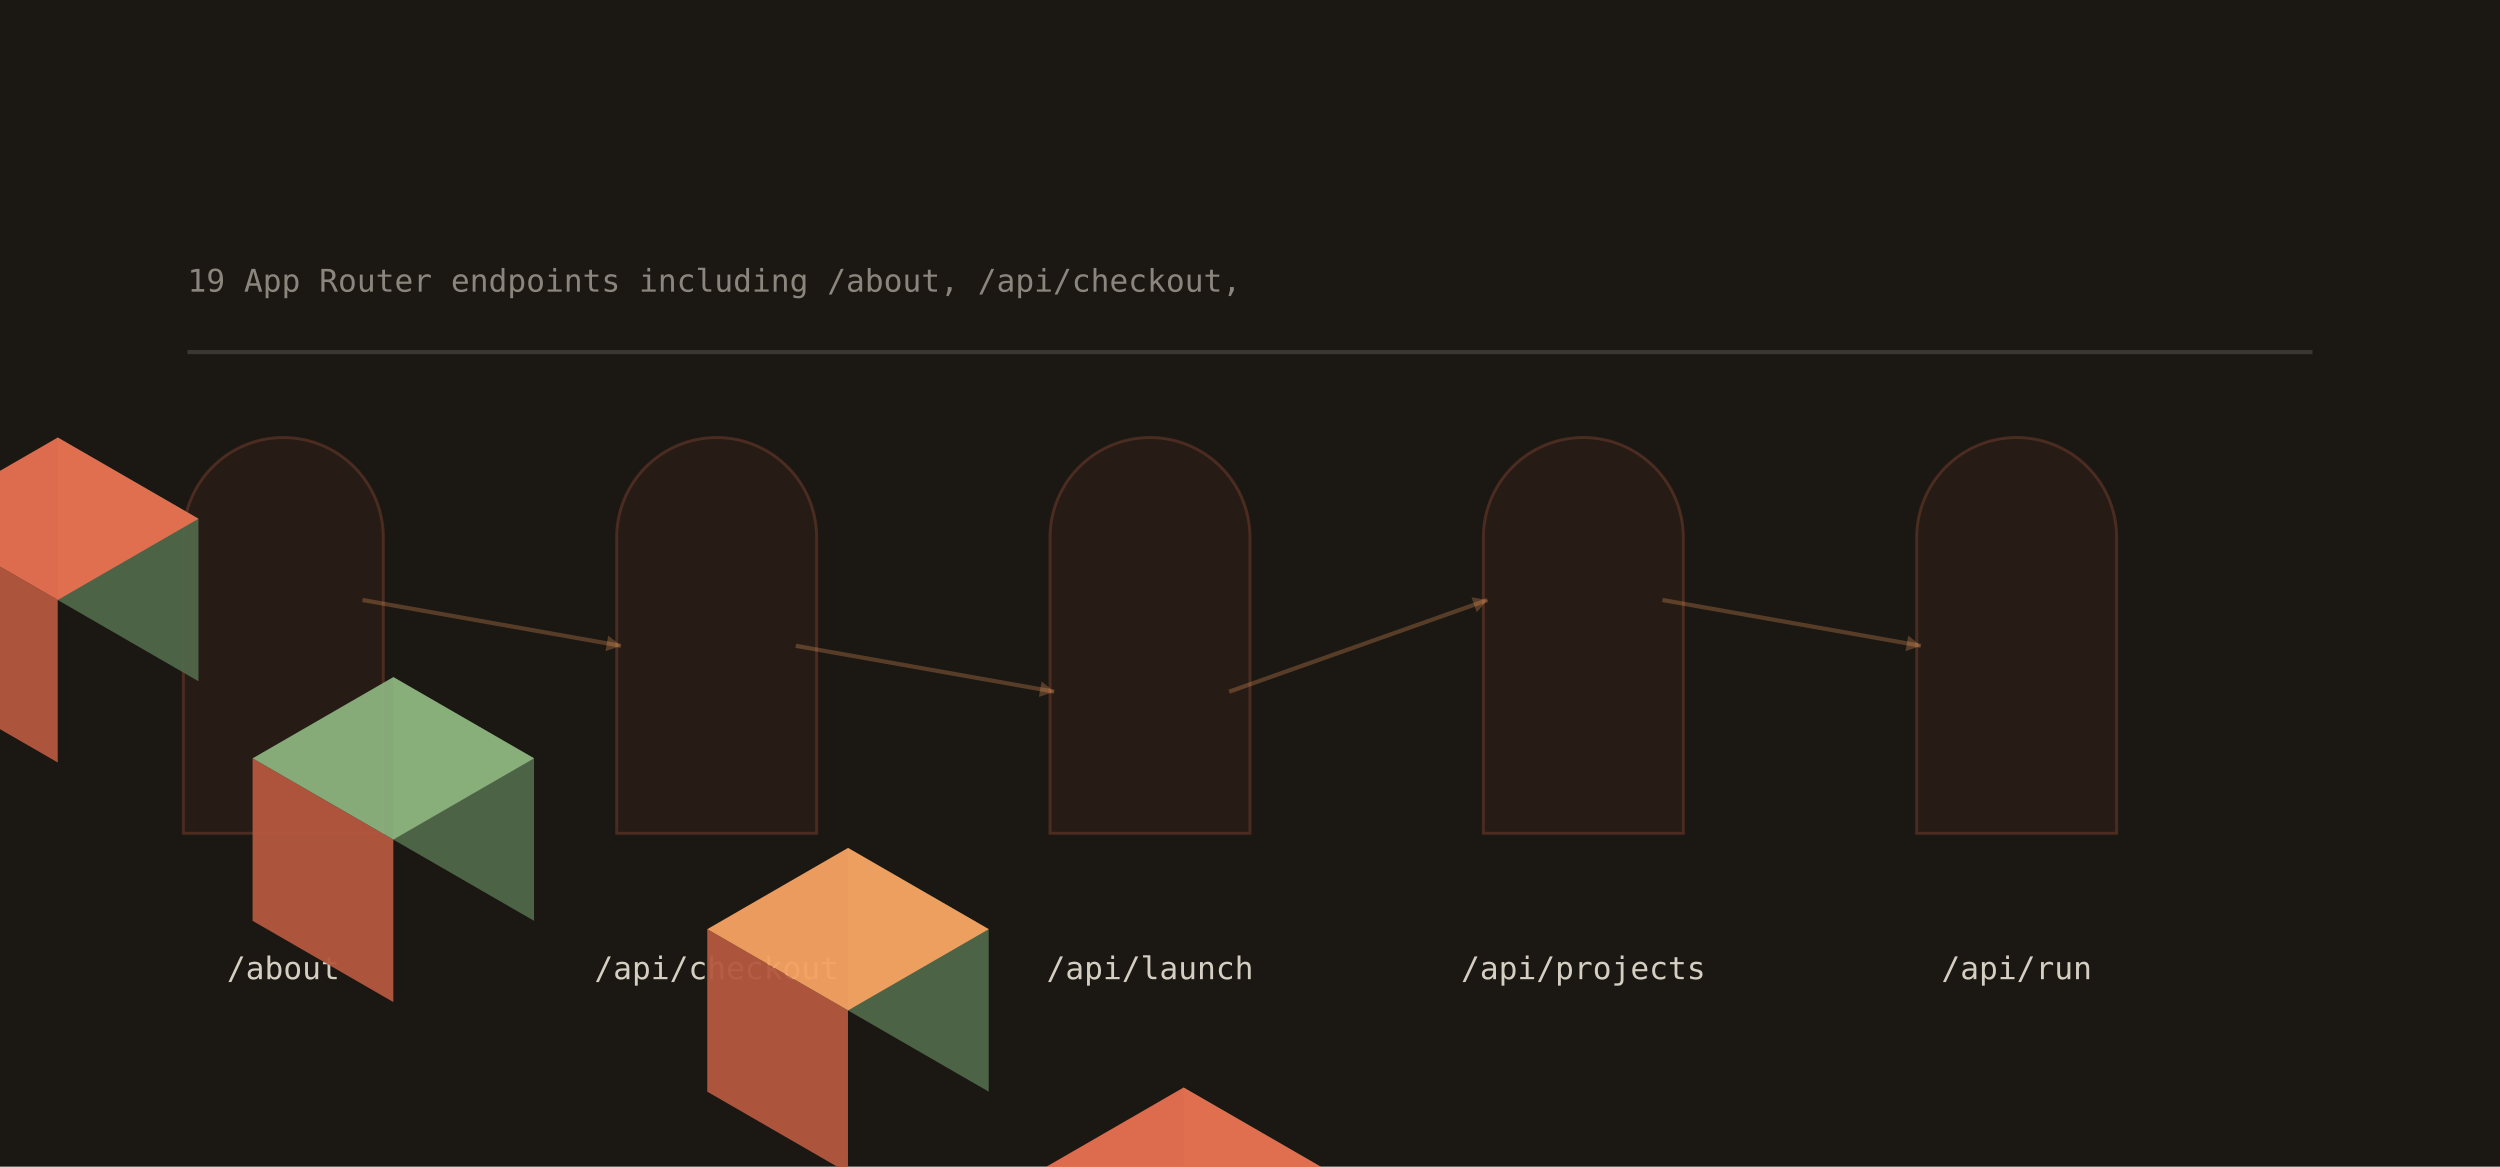
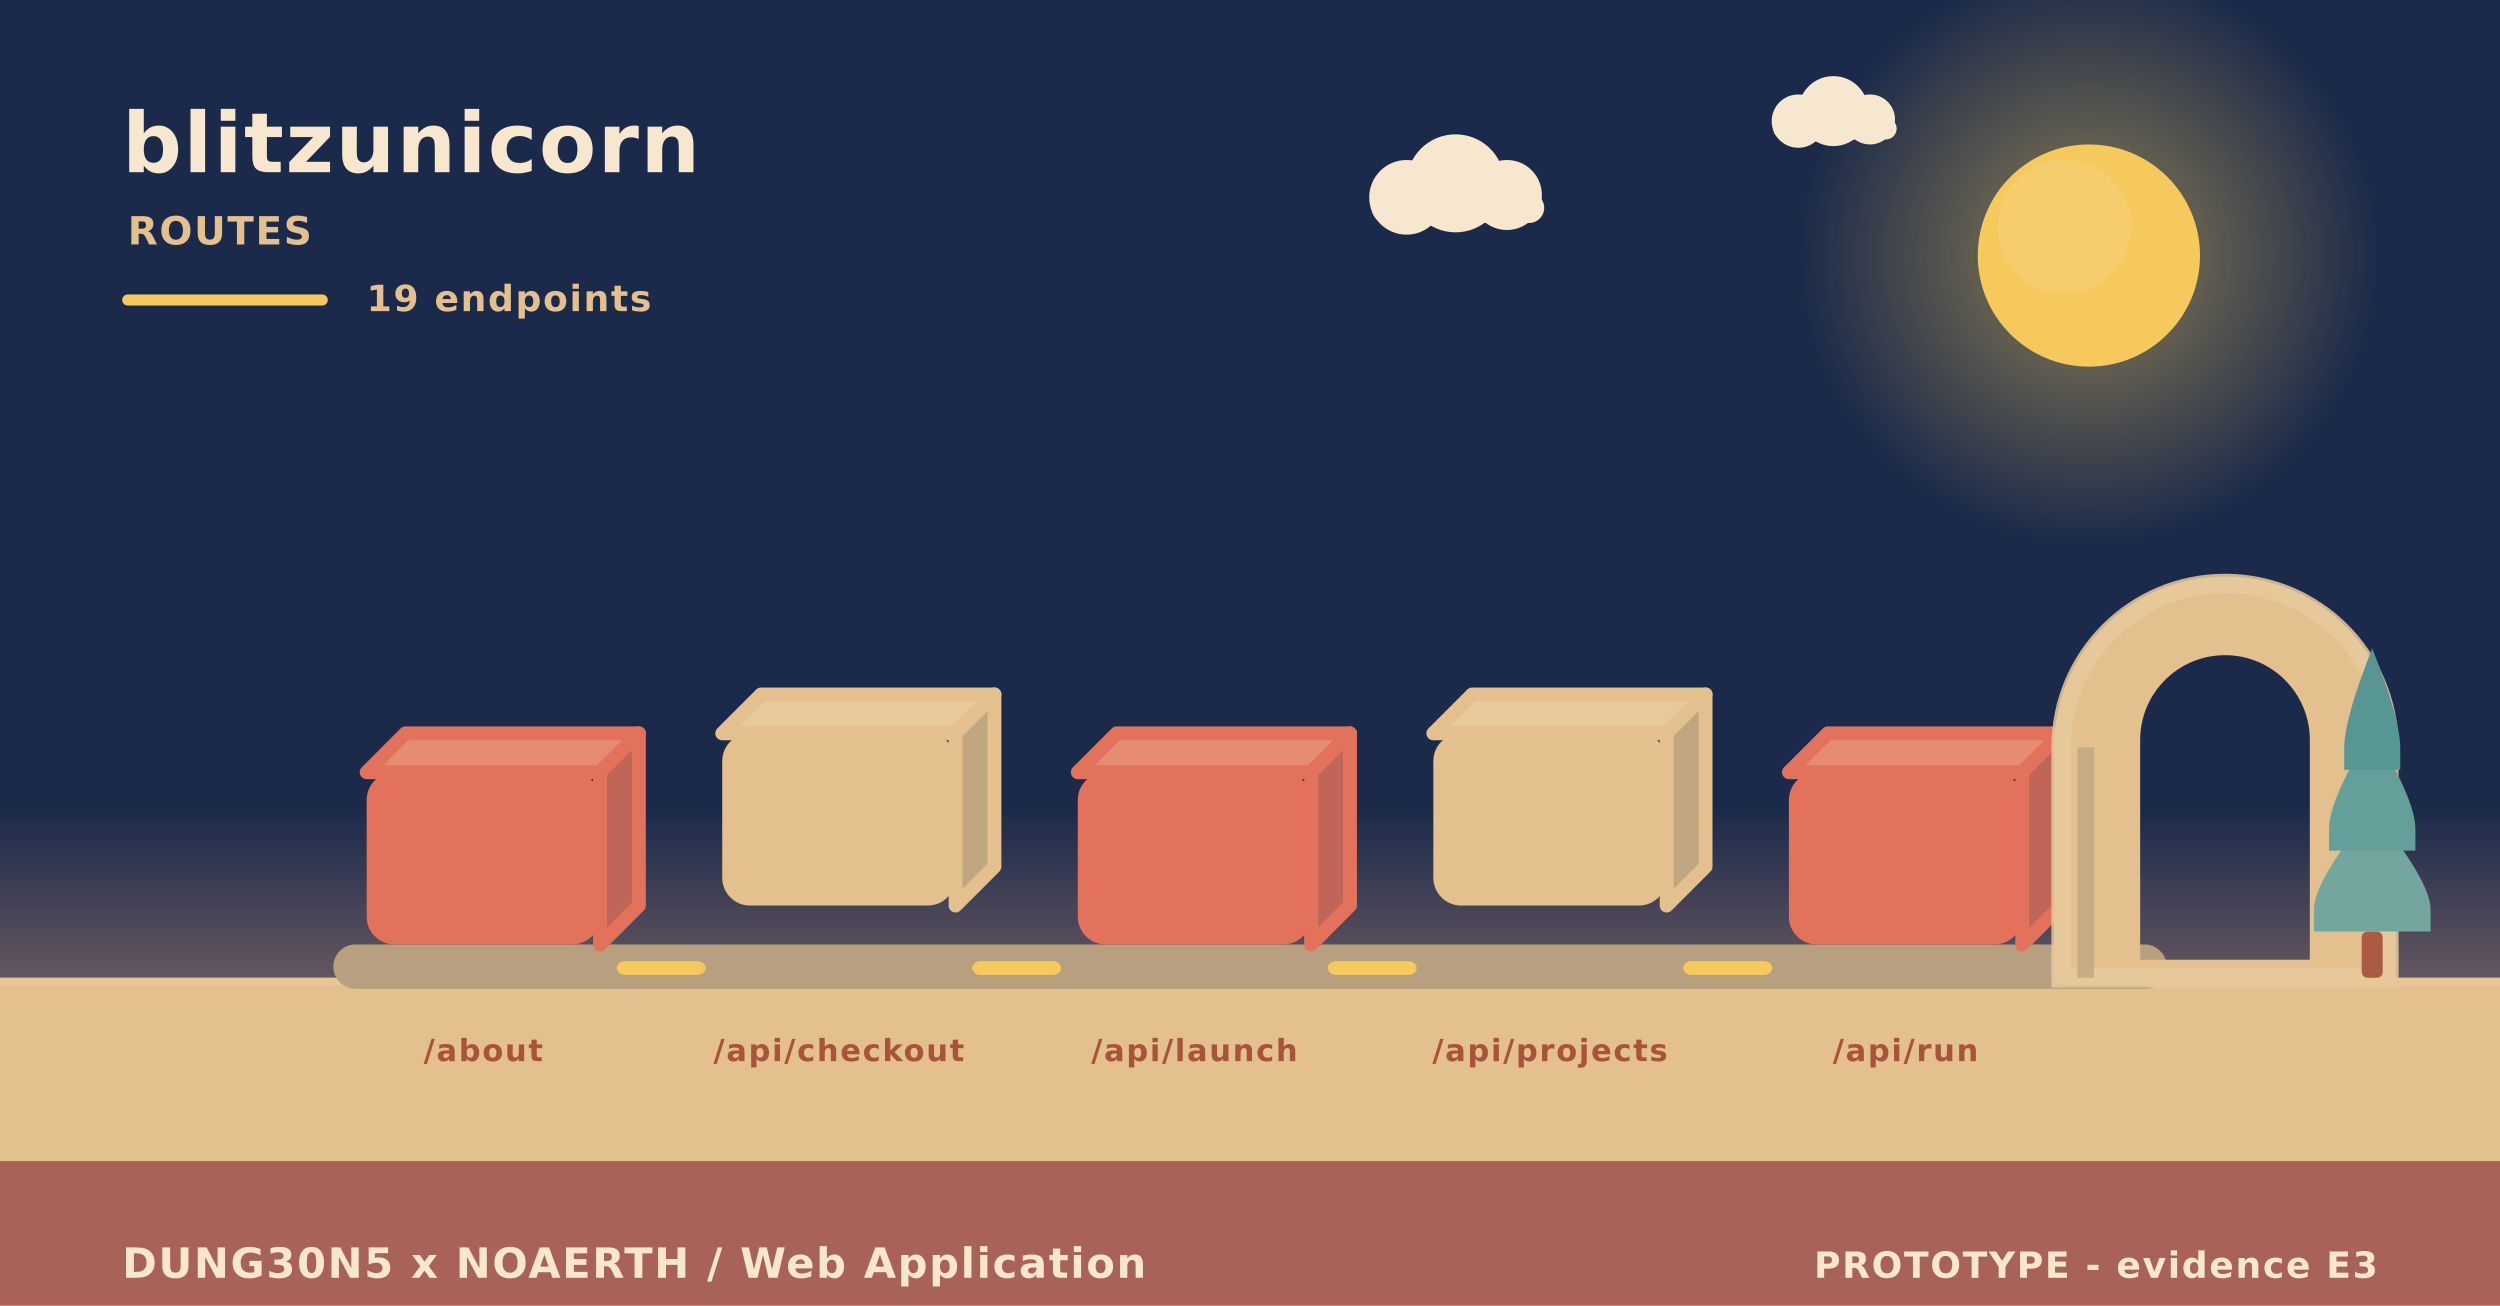
- <svg xmlns="http://www.w3.org/2000/svg" viewBox="0 0 1200 560" width="1200" height="560" role="img" aria-label="blitzunicorn data flow">
-   <rect width="1200" height="560" fill="#1b1712" />
-   <defs>
-     <linearGradient id="gf" x1="0" y1="0" x2="1" y2="1">
-       <stop offset="0%" stop-color="#f4a261" />
-       <stop offset="100%" stop-color="#e76f51" />
-     </linearGradient>
-   </defs>
-   <path d="M88.00,400.00 L88.00,258.00 A48.00,48.00 0 0 1 184.00,258.00 L184.00,400.00 Z" fill="rgba(231,111,81,0.100)" opacity="0.55" stroke="rgba(231,111,81,0.400)" stroke-width="1.4" />
-   <polygon points="-133.37,173.00 -65.82,212.00 -65.82,134.00 -133.37,95.00" fill="#506748" opacity="0.95" />
-   <polygon points="-200.92,212.00 -133.37,251.00 -133.37,173.00 -200.92,134.00" fill="#b4573f" opacity="0.95" />
-   <polygon points="-133.37,95.00 -65.82,134.00 -133.37,173.00 -200.92,134.00" fill="#f4a261" opacity="0.95" />
-   <text x="136" y="470" font-family="ui-monospace,Menlo,monospace" font-size="15" fill="rgba(253,246,233,0.820)" text-anchor="middle">/about</text>
-   <path d="M296.00,400.00 L296.00,258.00 A48.00,48.00 0 0 1 392.00,258.00 L392.00,400.00 Z" fill="rgba(231,111,81,0.100)" opacity="0.55" stroke="rgba(231,111,81,0.400)" stroke-width="1.4" />
-   <polygon points="27.71,288.00 95.26,327.00 95.26,249.00 27.71,210.00" fill="#506748" opacity="0.95" />
-   <polygon points="-39.84,327.00 27.71,366.00 27.71,288.00 -39.84,249.00" fill="#b4573f" opacity="0.95" />
-   <polygon points="27.71,210.00 95.26,249.00 27.71,288.00 -39.84,249.00" fill="#e76f51" opacity="0.95" />
-   <text x="344" y="470" font-family="ui-monospace,Menlo,monospace" font-size="15" fill="rgba(253,246,233,0.820)" text-anchor="middle">/api/checkout</text>
-   <line x1="174.00" y1="288.00" x2="298.00" y2="310.00" stroke="rgba(244,162,97,0.500)" stroke-width="2.00" opacity="0.55" />
-   <polygon points="298.00,310.00 291.97,305.07 290.64,312.55" fill="rgba(244,162,97,0.500)" opacity="0.55" />
-   <path d="M504.00,400.00 L504.00,258.00 A48.00,48.00 0 0 1 600.00,258.00 L600.00,400.00 Z" fill="rgba(231,111,81,0.100)" opacity="0.55" stroke="rgba(231,111,81,0.400)" stroke-width="1.4" />
-   <polygon points="188.79,403.00 256.34,442.00 256.34,364.00 188.79,325.00" fill="#506748" opacity="0.95" />
-   <polygon points="121.24,442.00 188.79,481.00 188.79,403.00 121.24,364.00" fill="#b4573f" opacity="0.95" />
-   <polygon points="188.79,325.00 256.34,364.00 188.79,403.00 121.24,364.00" fill="#8ab17d" opacity="0.95" />
-   <text x="552" y="470" font-family="ui-monospace,Menlo,monospace" font-size="15" fill="rgba(253,246,233,0.820)" text-anchor="middle">/api/launch</text>
-   <line x1="382.00" y1="310.00" x2="506.00" y2="332.00" stroke="rgba(244,162,97,0.500)" stroke-width="2.00" opacity="0.55" />
-   <polygon points="506.00,332.00 499.97,327.07 498.64,334.55" fill="rgba(244,162,97,0.500)" opacity="0.55" />
-   <path d="M712.00,400.00 L712.00,258.00 A48.00,48.00 0 0 1 808.00,258.00 L808.00,400.00 Z" fill="rgba(231,111,81,0.100)" opacity="0.55" stroke="rgba(231,111,81,0.400)" stroke-width="1.4" />
-   <polygon points="407.03,485.00 474.58,524.00 474.58,446.00 407.03,407.00" fill="#506748" opacity="0.95" />
-   <polygon points="339.48,524.00 407.03,563.00 407.03,485.00 339.48,446.00" fill="#b4573f" opacity="0.95" />
-   <polygon points="407.03,407.00 474.58,446.00 407.03,485.00 339.48,446.00" fill="#f4a261" opacity="0.95" />
-   <text x="760" y="470" font-family="ui-monospace,Menlo,monospace" font-size="15" fill="rgba(253,246,233,0.820)" text-anchor="middle">/api/projects</text>
-   <line x1="590.00" y1="332.00" x2="714.00" y2="288.00" stroke="rgba(244,162,97,0.500)" stroke-width="2.00" opacity="0.55" />
-   <polygon points="714.00,288.00 706.32,286.69 708.86,293.86" fill="rgba(244,162,97,0.500)" opacity="0.55" />
-   <path d="M920.00,400.00 L920.00,258.00 A48.00,48.00 0 0 1 1016.00,258.00 L1016.00,400.00 Z" fill="rgba(231,111,81,0.100)" opacity="0.55" stroke="rgba(231,111,81,0.400)" stroke-width="1.4" />
-   <polygon points="568.11,600.00 635.66,639.00 635.66,561.00 568.11,522.00" fill="#506748" opacity="0.95" />
-   <polygon points="500.56,639.00 568.11,678.00 568.11,600.00 500.56,561.00" fill="#b4573f" opacity="0.95" />
-   <polygon points="568.11,522.00 635.66,561.00 568.11,600.00 500.56,561.00" fill="#e76f51" opacity="0.95" />
-   <text x="968" y="470" font-family="ui-monospace,Menlo,monospace" font-size="15" fill="rgba(253,246,233,0.820)" text-anchor="middle">/api/run</text>
-   <line x1="798.00" y1="288.00" x2="922.00" y2="310.00" stroke="rgba(244,162,97,0.500)" stroke-width="2.00" opacity="0.55" />
-   <polygon points="922.00,310.00 915.97,305.07 914.64,312.55" fill="rgba(244,162,97,0.500)" opacity="0.55" />
-   <rect x="90.00" y="168.00" width="1020.00" height="2.00" rx="0.00" fill="rgba(253,246,233,0.140)" opacity="1.00" />
-   <text x="90" y="140" font-family="ui-monospace,Menlo,monospace" font-size="15" fill="rgba(253,246,233,0.500)">19 App Router endpoints including /about, /api/checkout,</text>
+ <svg xmlns="http://www.w3.org/2000/svg" width="900" height="470" viewBox="0 0 900 470" role="img" aria-label="blitzunicorn - how data moves">
+   <linearGradient id="skyd" x1="0" y1="0" x2="0" y2="1">
+     <stop offset="0" stop-color="#1b2a4a" />
+     <stop offset="0.62" stop-color="#1b2a4a" />
+     <stop offset="1" stop-color="#f3ad8a" />
+   </linearGradient>
+   <rect width="900" height="470" fill="url(#skyd)" />
+   <radialGradient id="sund">
+     <stop offset="0.35" stop-color="#f5c95c" stop-opacity="0.34" />
+     <stop offset="1" stop-color="#f5c95c" stop-opacity="0" />
+   </radialGradient>
+   <circle cx="752" cy="92" r="104" fill="url(#sund)" />
+   <circle cx="752" cy="92" r="40" fill="#f5c95c" />
+   <circle cx="743.2" cy="81.6" r="24" fill="#f5d27e" opacity="0.5" />
+   <g>
+     <circle cx="524" cy="66" r="17.64" fill="#f6e7ce" />
+     <circle cx="506.36" cy="71.04" r="13.44" fill="#f6e7ce" />
+     <circle cx="542.48" cy="70.2" r="12.6" fill="#f6e7ce" />
+     <rect x="493.76" y="69.36" width="62.16" height="10.92" rx="5.46" fill="#f6e7ce" />
+   </g>
+   <g>
+     <circle cx="660" cy="40" r="12.6" fill="#f6e7ce" />
+     <circle cx="647.4" cy="43.6" r="9.6" fill="#f6e7ce" />
+     <circle cx="673.2" cy="43" r="9" fill="#f6e7ce" />
+     <rect x="638.4" y="42.4" width="44.4" height="7.8" rx="3.9" fill="#f6e7ce" />
+   </g>
+   <rect x="0" y="352" width="900" height="118" fill="#e3c08d" />
+   <rect x="0" y="352" width="900" height="3" fill="#e6c596" />
+   <text x="44" y="62" font-family="Verdana,DejaVu Sans,sans-serif" font-size="30" font-weight="700" letter-spacing="0.6" fill="#f6e7ce" text-anchor="start">blitzunicorn</text>
+   <text x="46" y="88" font-family="Verdana,DejaVu Sans,sans-serif" font-size="14" font-weight="700" letter-spacing="0.6" fill="#e3c08d" text-anchor="start">ROUTES</text>
+   <rect x="44" y="106" width="74" height="4" rx="2" fill="#f5c95c" />
+   <text x="132" y="112" font-family="Verdana,DejaVu Sans,sans-serif" font-size="13" font-weight="700" letter-spacing="0.6" fill="#e3c08d" text-anchor="start">19 endpoints</text>
+   <rect x="120" y="340" width="660" height="16" rx="8" fill="#b79f80" />
+   <path d="M132,278 L216,278 L230,264 L146,264 Z" fill="#e68c74" stroke="#e2725b" stroke-width="5" stroke-linejoin="round" />
+   <path d="M216,278 L230,264 L230,326 L216,340 Z" fill="#c06658" stroke="#e2725b" stroke-width="5" stroke-linejoin="round" />
+   <rect x="132" y="278" width="84" height="62" rx="10" fill="#e2725b" />
+   <text x="174" y="382" font-family="Verdana,DejaVu Sans,sans-serif" font-size="11" font-weight="700" letter-spacing="0.6" fill="#a8543c" text-anchor="middle">/about</text>
+   <path d="M260,264 L344,264 L358,250 L274,250 Z" fill="#e7c99b" stroke="#e3c08d" stroke-width="5" stroke-linejoin="round" />
+   <path d="M344,264 L358,250 L358,312 L344,326 Z" fill="#c1a682" stroke="#e3c08d" stroke-width="5" stroke-linejoin="round" />
+   <rect x="260" y="264" width="84" height="62" rx="10" fill="#e3c08d" />
+   <text x="302" y="382" font-family="Verdana,DejaVu Sans,sans-serif" font-size="11" font-weight="700" letter-spacing="0.6" fill="#a8543c" text-anchor="middle">/api/checkout</text>
+   <rect x="222" y="346" width="32" height="5" rx="3" fill="#f5c95c" />
+   <path d="M388,278 L472,278 L486,264 L402,264 Z" fill="#e68c74" stroke="#e2725b" stroke-width="5" stroke-linejoin="round" />
+   <path d="M472,278 L486,264 L486,326 L472,340 Z" fill="#c06658" stroke="#e2725b" stroke-width="5" stroke-linejoin="round" />
+   <rect x="388" y="278" width="84" height="62" rx="10" fill="#e2725b" />
+   <text x="430" y="382" font-family="Verdana,DejaVu Sans,sans-serif" font-size="11" font-weight="700" letter-spacing="0.6" fill="#a8543c" text-anchor="middle">/api/launch</text>
+   <rect x="350" y="346" width="32" height="5" rx="3" fill="#f5c95c" />
+   <path d="M516,264 L600,264 L614,250 L530,250 Z" fill="#e7c99b" stroke="#e3c08d" stroke-width="5" stroke-linejoin="round" />
+   <path d="M600,264 L614,250 L614,312 L600,326 Z" fill="#c1a682" stroke="#e3c08d" stroke-width="5" stroke-linejoin="round" />
+   <rect x="516" y="264" width="84" height="62" rx="10" fill="#e3c08d" />
+   <text x="558" y="382" font-family="Verdana,DejaVu Sans,sans-serif" font-size="11" font-weight="700" letter-spacing="0.6" fill="#a8543c" text-anchor="middle">/api/projects</text>
+   <rect x="478" y="346" width="32" height="5" rx="3" fill="#f5c95c" />
+   <path d="M644,278 L728,278 L742,264 L658,264 Z" fill="#e68c74" stroke="#e2725b" stroke-width="5" stroke-linejoin="round" />
+   <path d="M728,278 L742,264 L742,326 L728,340 Z" fill="#c06658" stroke="#e2725b" stroke-width="5" stroke-linejoin="round" />
+   <rect x="644" y="278" width="84" height="62" rx="10" fill="#e2725b" />
+   <text x="686" y="382" font-family="Verdana,DejaVu Sans,sans-serif" font-size="11" font-weight="700" letter-spacing="0.6" fill="#a8543c" text-anchor="middle">/api/run</text>
+   <rect x="606" y="346" width="32" height="5" rx="3" fill="#f5c95c" />
+   <path d="M742,352 L742,269.04 A59,59 0 0 1 860,269.04 L860,352 Z M767.96,348 L767.96,266.4 A33.04,33.04 0 0 1 834.04,266.4 L834.04,348 Z" fill="#e3c08d" fill-rule="evenodd" stroke="#e3c08d" stroke-width="5" stroke-linejoin="round" />
+   <path d="M742,352 L742,269.04 A59,59 0 0 1 860,269.04 L860,352 Z" fill="none" stroke="#e8c99d" stroke-width="7" stroke-linecap="round" opacity="0.85" />
+   <rect x="747.9" y="269.04" width="5.9" height="82.96" fill="#c7ab84" />
+   <rect x="850.22" y="335.36" width="7.56" height="16.64" rx="2.1" fill="#ac5b43" />
+   <path d="M854,291.68 Q833,317.01 833,327.5 Q833,335.36 833,335.36 L875,335.36 Q875,335.36 875,327.5 Q875,317.01 854,291.68 Z" fill="#74a6a0" />
+   <path d="M854,262.56 Q838.46,287.89 838.46,298.38 Q838.46,306.24 838.46,306.24 L869.54,306.24 Q869.54,306.24 869.54,298.38 Q869.54,287.89 854,262.56 Z" fill="#649f9a" />
+   <path d="M854,233.44 Q843.92,258.77 843.92,269.26 Q843.92,277.12 843.92,277.12 L864.08,277.12 Q864.08,277.12 864.08,269.26 Q864.08,258.77 854,233.44 Z" fill="#589694" />
+   <rect x="0" y="418" width="900" height="52" rx="0" fill="#a65c56" opacity="0.94" />
+   <text x="44" y="460" font-family="Verdana,DejaVu Sans,sans-serif" font-size="15" font-weight="700" letter-spacing="0.6" fill="#f6e7ce" text-anchor="start">DUNG30N5 x NOAERTH  /  Web Application</text>
+   <text x="856" y="460" font-family="Verdana,DejaVu Sans,sans-serif" font-size="13" font-weight="700" letter-spacing="0.6" fill="#f6e7ce" text-anchor="end">PROTOTYPE  -  evidence E3</text>
</svg>
